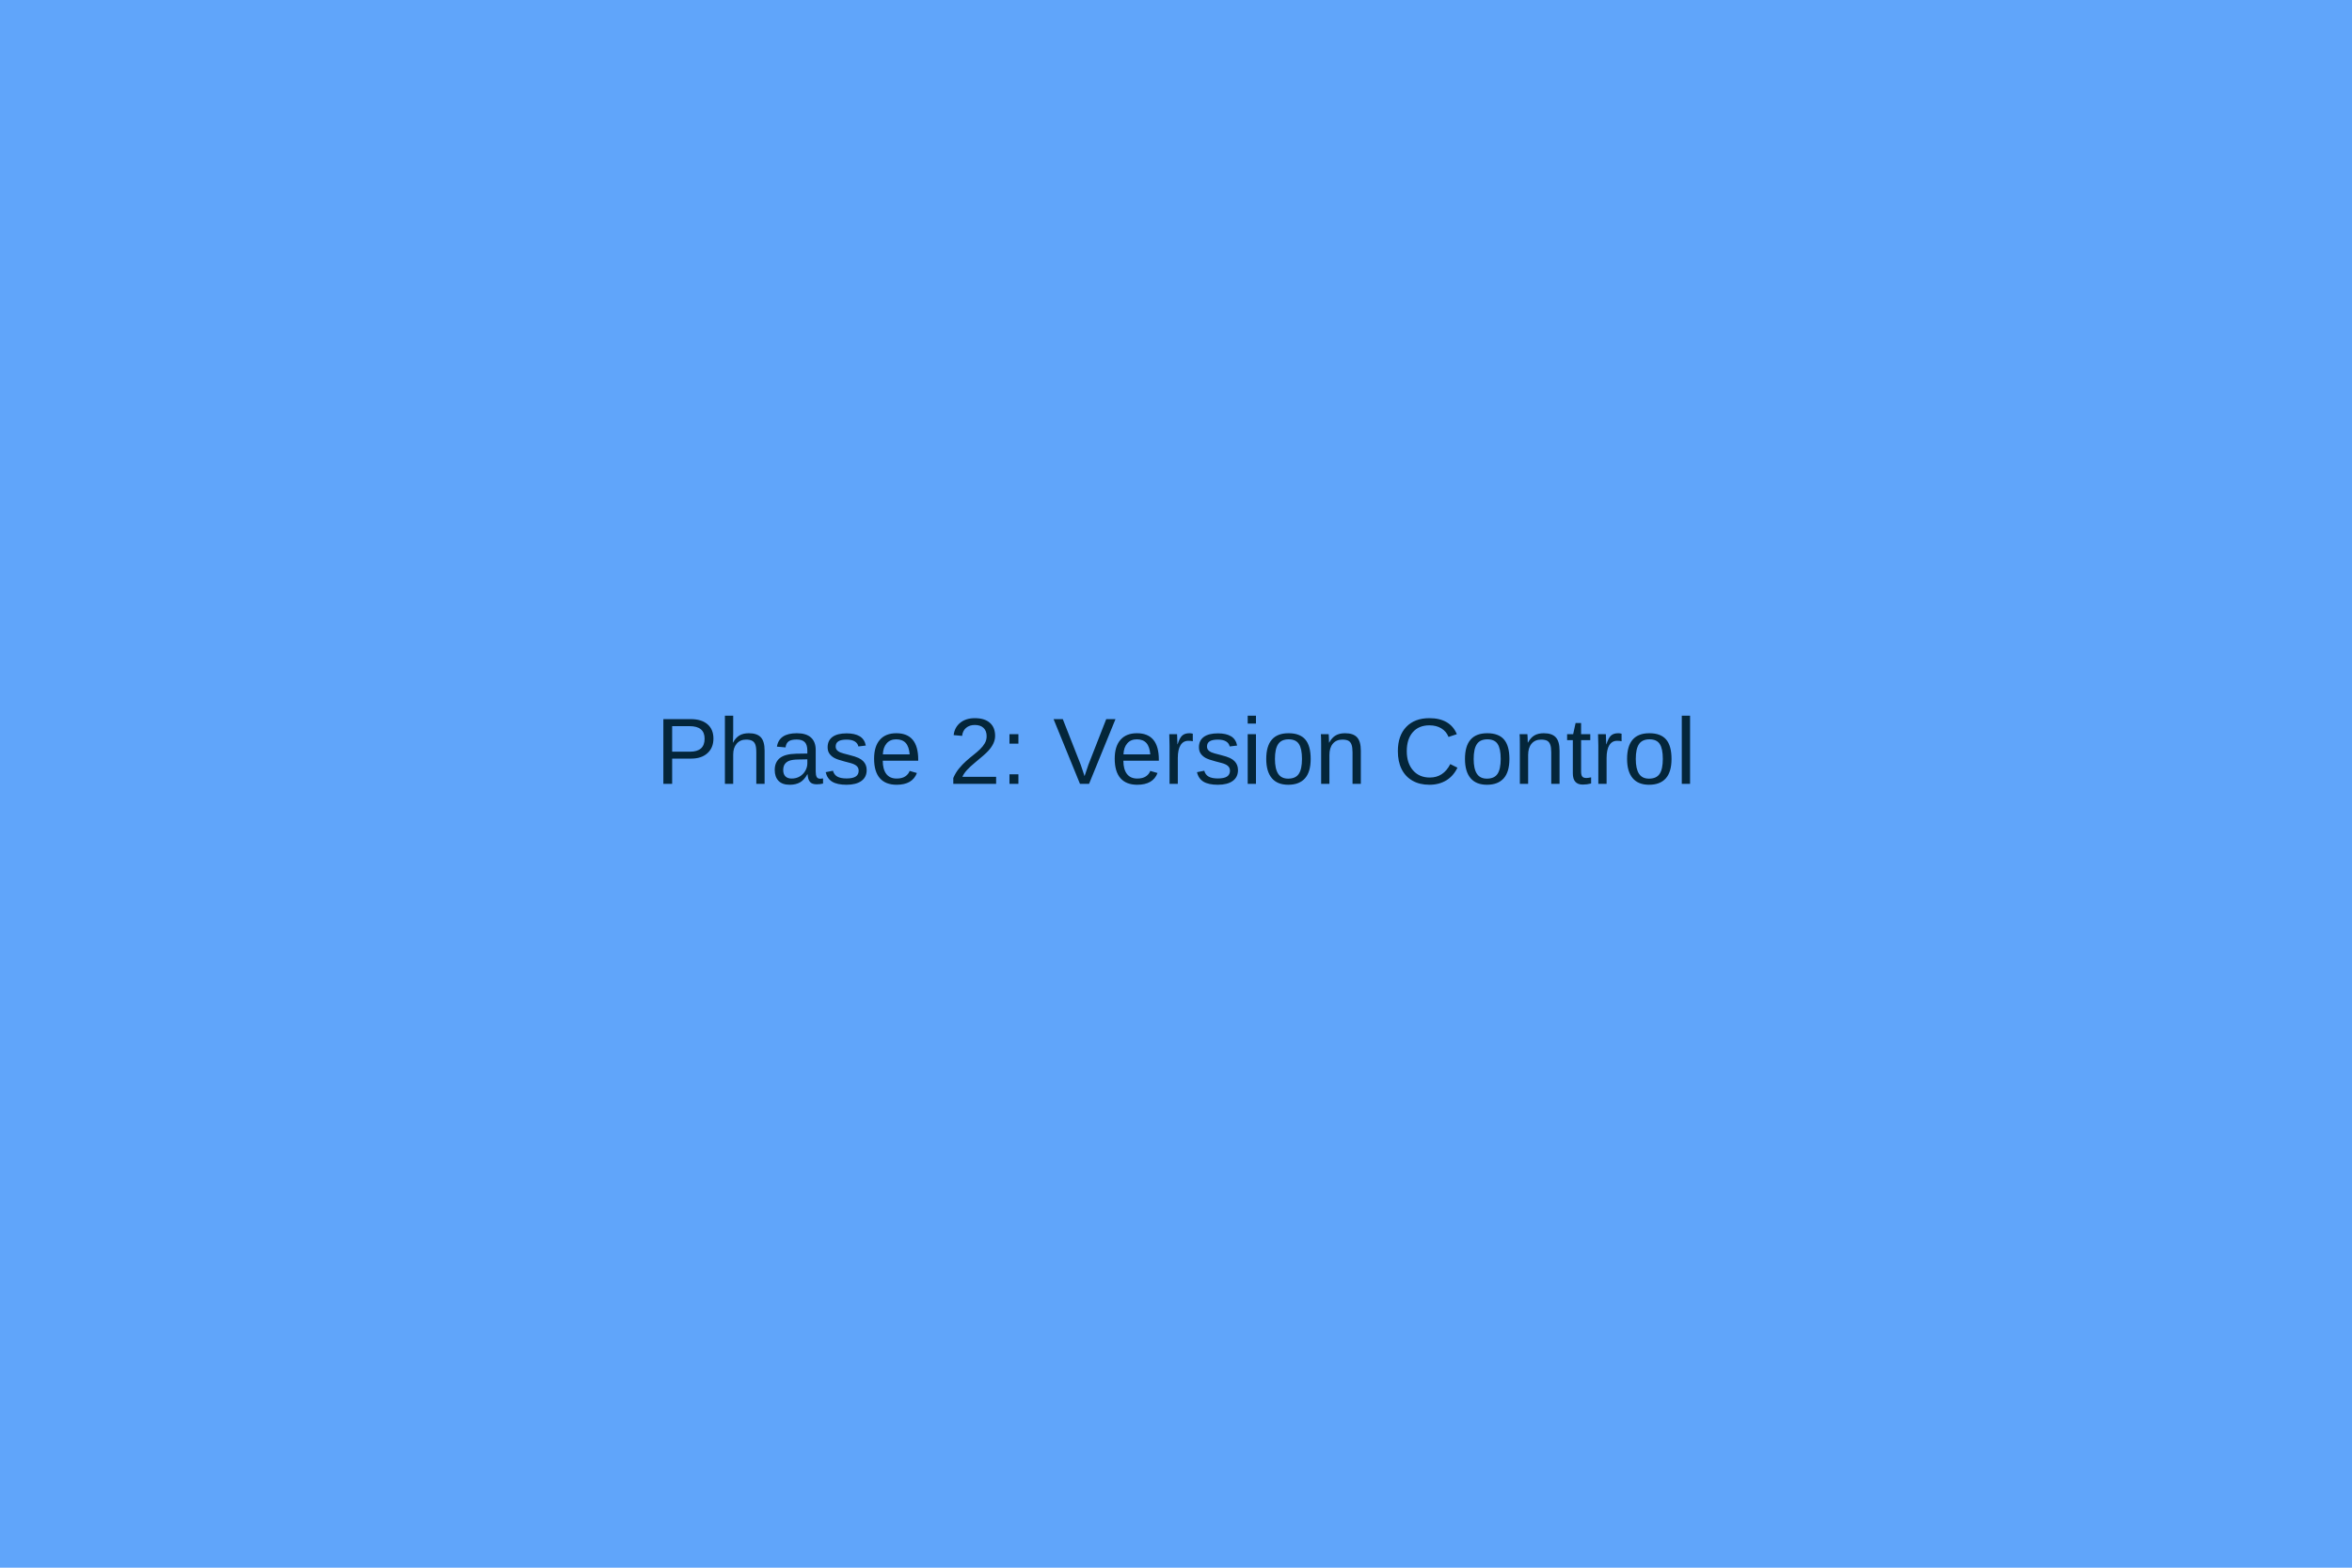
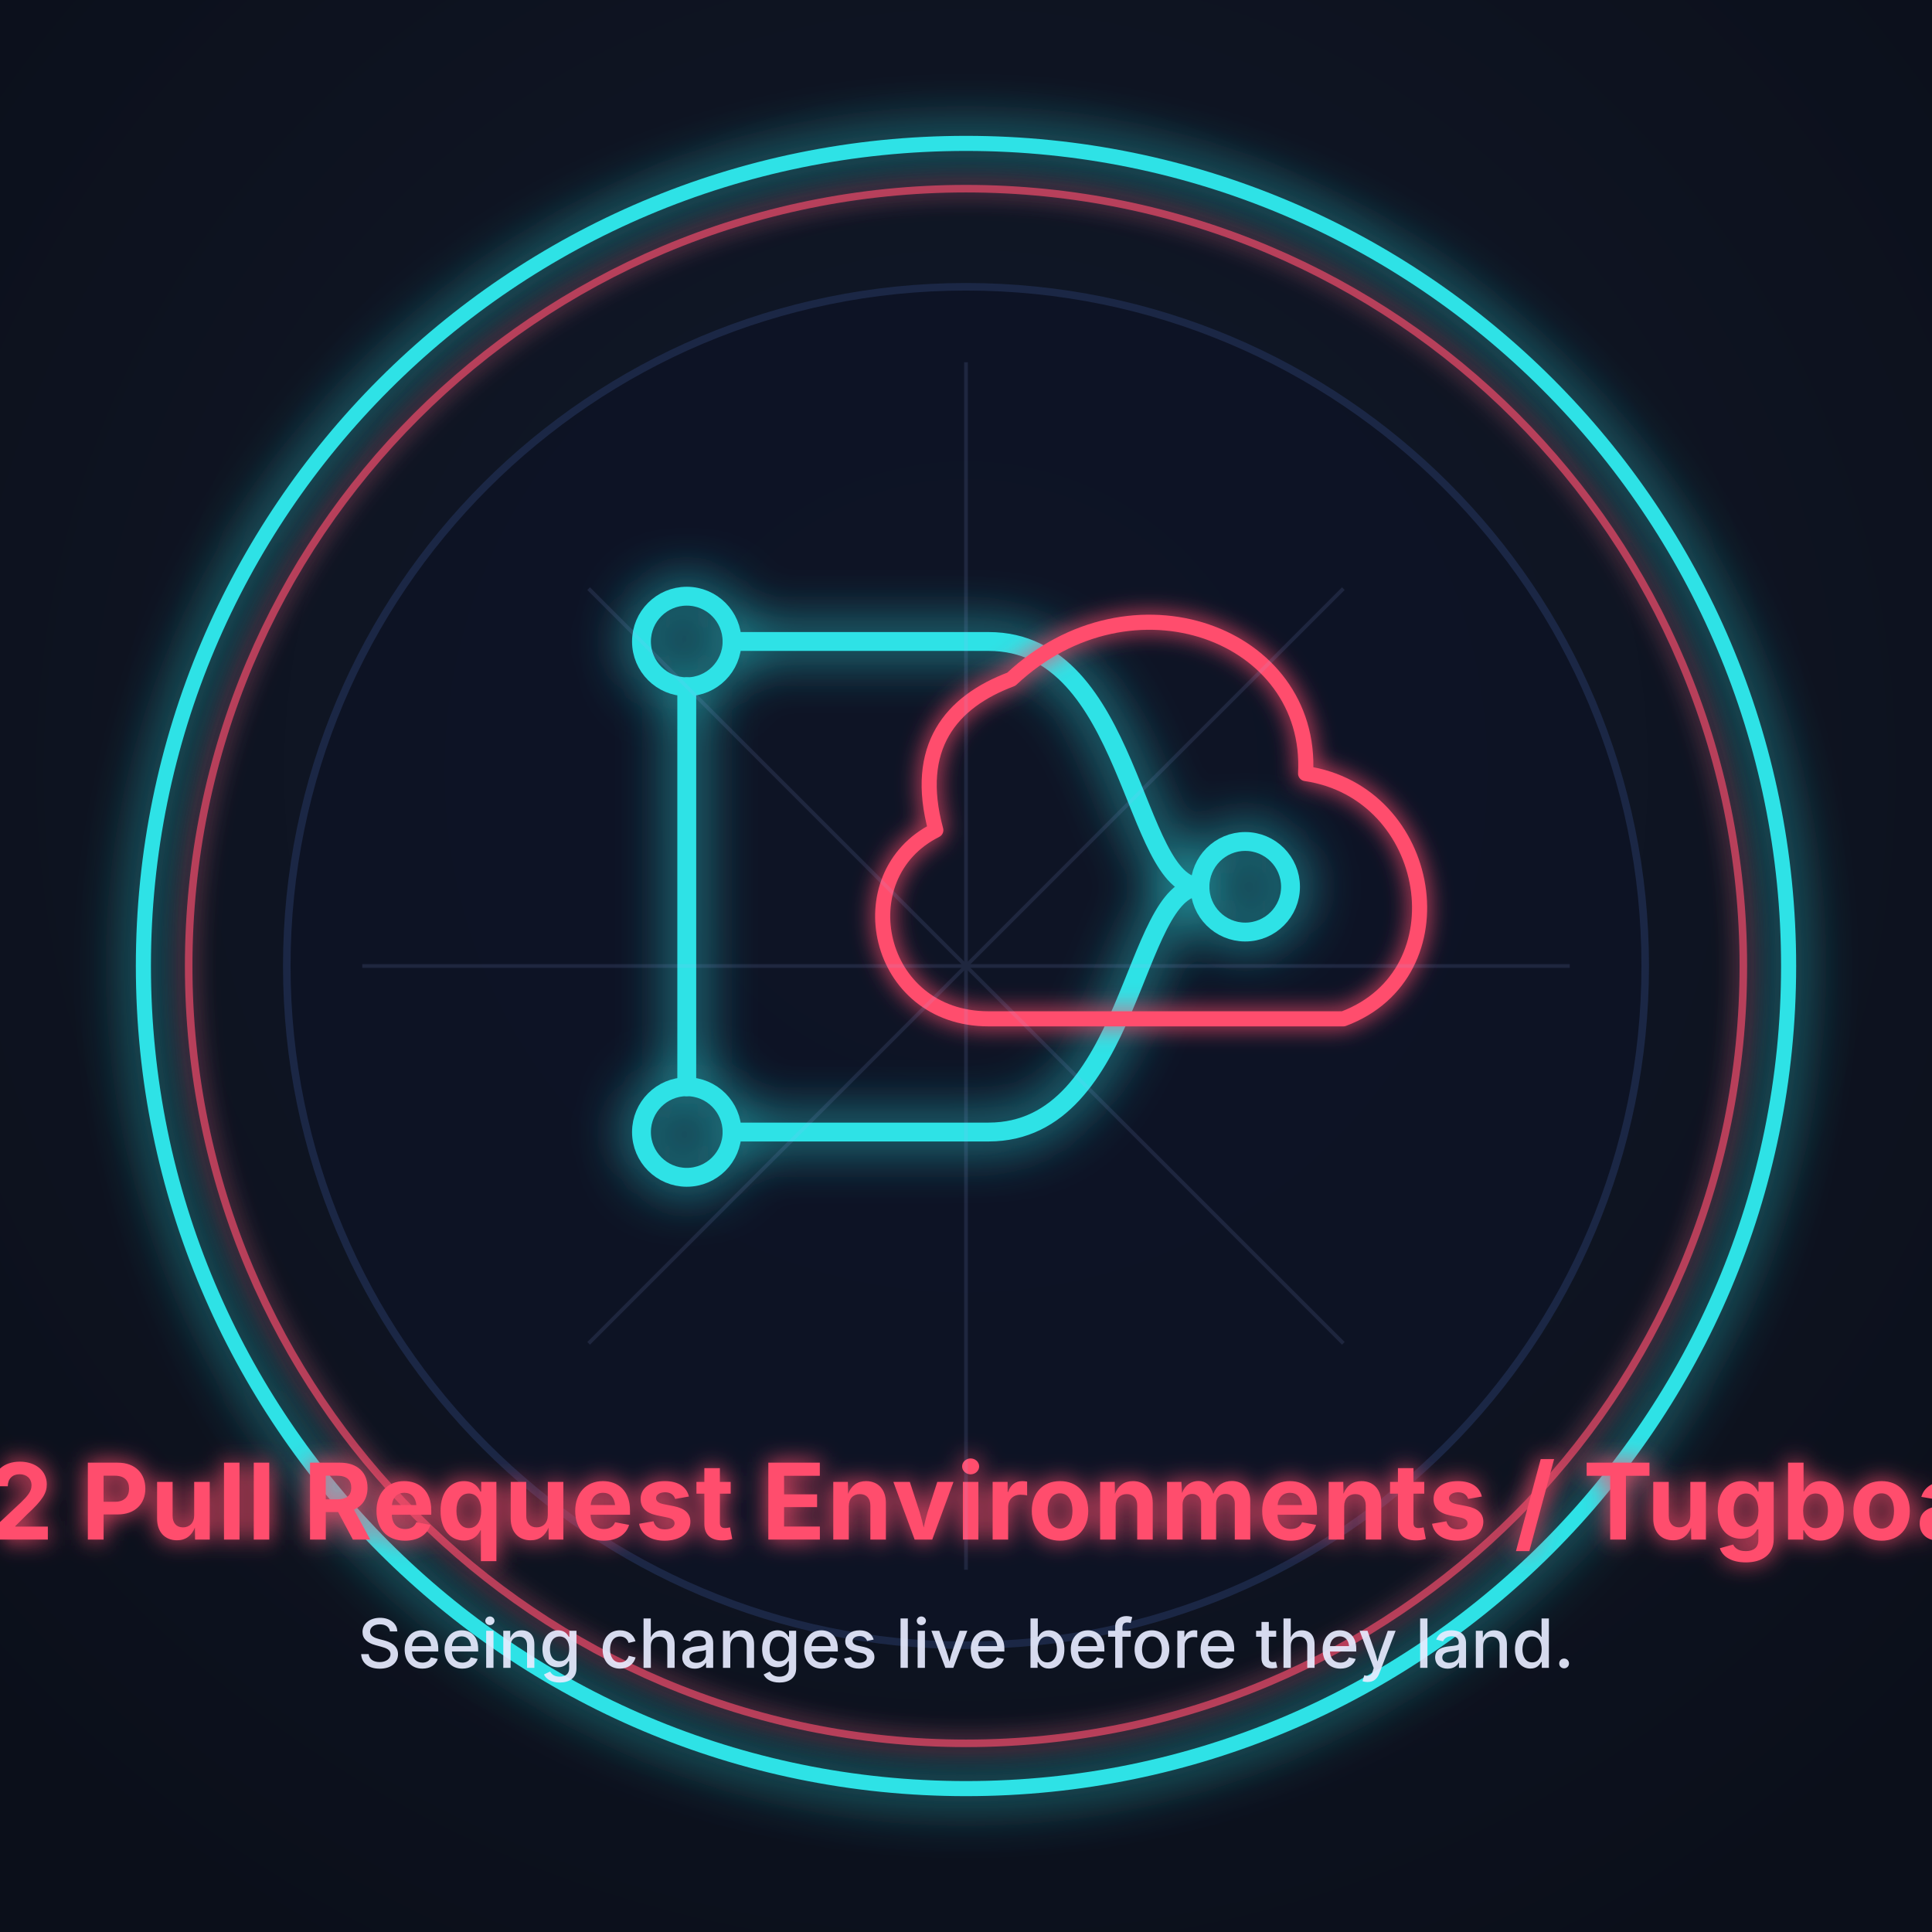
- <svg xmlns="http://www.w3.org/2000/svg" width="1200" height="800">
-   <rect width="100%" height="100%" fill="#60a5fa" />
-   <text x="50%" y="50%" alignment-baseline="middle" text-anchor="middle" font-family="Arial" font-size="48" fill="#04263a">Phase 2: Version Control</text>
+ <svg xmlns="http://www.w3.org/2000/svg" width="512" height="512" viewBox="0 0 512 512">
+   <defs>
+     <radialGradient id="g" cx="50%" cy="40%" r="70%">
+       <stop offset="0%" stop-color="#121a2b" />
+       <stop offset="100%" stop-color="#0b0f1a" />
+     </radialGradient>
+     <filter id="glowA" x="-50%" y="-50%" width="200%" height="200%">
+       <feGaussianBlur stdDeviation="3" result="b" />
+       <feMerge>
+         <feMergeNode in="b" />
+         <feMergeNode in="SourceGraphic" />
+       </feMerge>
+     </filter>
+     <filter id="glowB" x="-50%" y="-50%" width="200%" height="200%">
+       <feGaussianBlur stdDeviation="7" result="b" />
+       <feColorMatrix in="b" type="matrix" values="1 0 0 0 0                 0 1 0 0 0                 0 0 1 0 0                 0 0 0 0.65 0" />
+       <feMerge>
+         <feMergeNode in="b" />
+         <feMergeNode in="SourceGraphic" />
+       </feMerge>
+     </filter>
+     <style>
+       .title { font-family: Inter, ui-sans-serif, system-ui, -apple-system, Segoe UI, Roboto, Helvetica, Arial; font-size: 28px; font-weight: 700; letter-spacing: 0.3px; }
+       .subtitle { font-family: Inter, ui-sans-serif, system-ui, -apple-system, Segoe UI, Roboto, Helvetica, Arial; font-size: 18px; font-weight: 500; opacity: 0.92; }
+     </style>
+   </defs>
+   <rect x="0" y="0" width="512" height="512" fill="url(#g)" />
+   <circle cx="256" cy="256" r="218" fill="none" stroke="#2de2e6" stroke-width="4" filter="url(#glowB)" />
+   <circle cx="256" cy="256" r="206" fill="none" stroke="#ff4d6d" stroke-width="2" opacity="0.7" filter="url(#glowA)" />
+   <circle cx="256" cy="256" r="180" fill="#0d1324" opacity="0.85" />
+   <circle cx="256" cy="256" r="180" fill="none" stroke="#1b2745" stroke-width="2" />
+   <g filter="url(#glowB)" stroke="#2de2e6" stroke-width="5" fill="none" stroke-linecap="round" stroke-linejoin="round">
+     <circle cx="182" cy="170" r="12" />
+     <circle cx="182" cy="300" r="12" />
+     <circle cx="330" cy="235" r="12" />
+     <path d="M182 182 V288" />
+     <path d="M194 170 H262 C300 170 300 235 318 235" />
+     <path d="M194 300 H262 C300 300 300 235 318 235" />
+   </g>
+   <g filter="url(#glowA)" stroke="#ff4d6d" stroke-width="4" fill="none" stroke-linecap="round" stroke-linejoin="round">
+     <path d="M268 180            C300 150 348 168 346 205            C380 210 388 258 356 270            H262            C232 270 224 232 248 220            C242 198 252 186 268 180 Z" />
+   </g>
+   <text x="256" y="408" text-anchor="middle" fill="#ff4d6d" class="title" filter="url(#glowA)">02 Pull Request Environments / Tugboat</text>
+   <text x="256" y="442" text-anchor="middle" fill="#e7ecff" class="subtitle">Seeing changes live before they land.</text>
+   <g opacity="0.12">
+     <path d="M96 256 H416" stroke="#9fb0ff" stroke-width="1" />
+     <path d="M256 96 V416" stroke="#9fb0ff" stroke-width="1" />
+     <path d="M156 156 L356 356" stroke="#9fb0ff" stroke-width="1" />
+     <path d="M356 156 L156 356" stroke="#9fb0ff" stroke-width="1" />
+   </g>
</svg>
